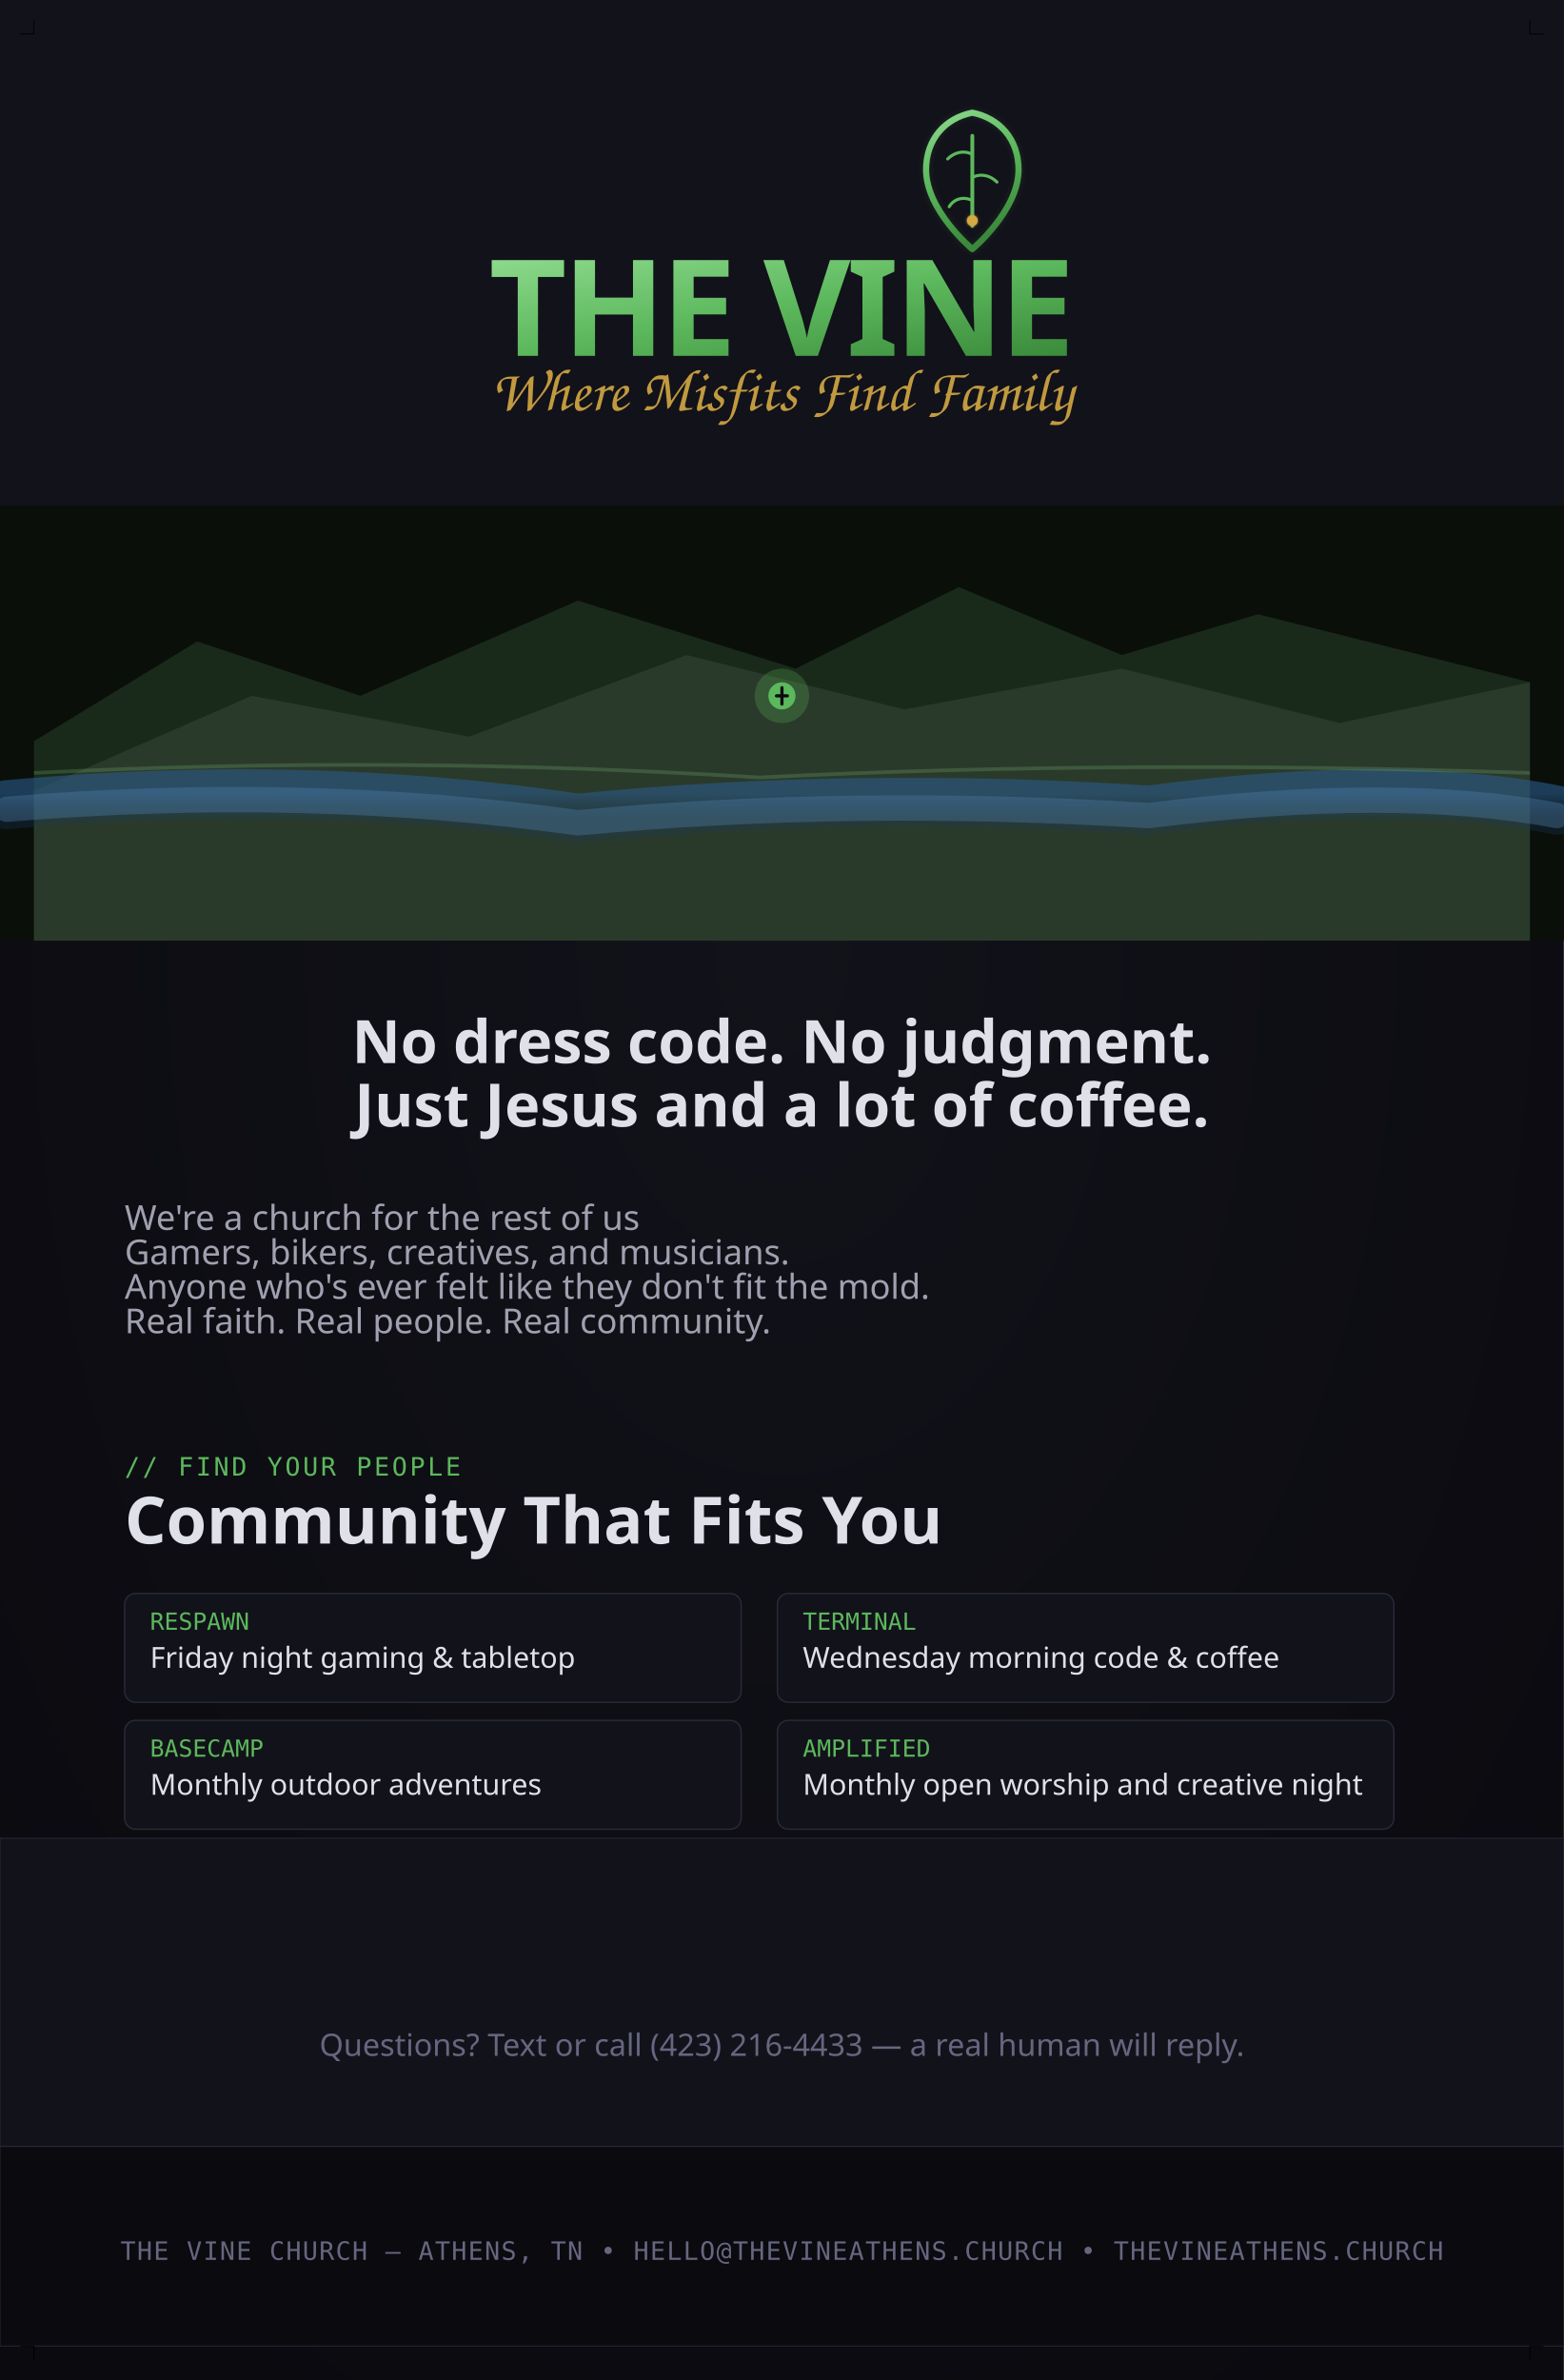
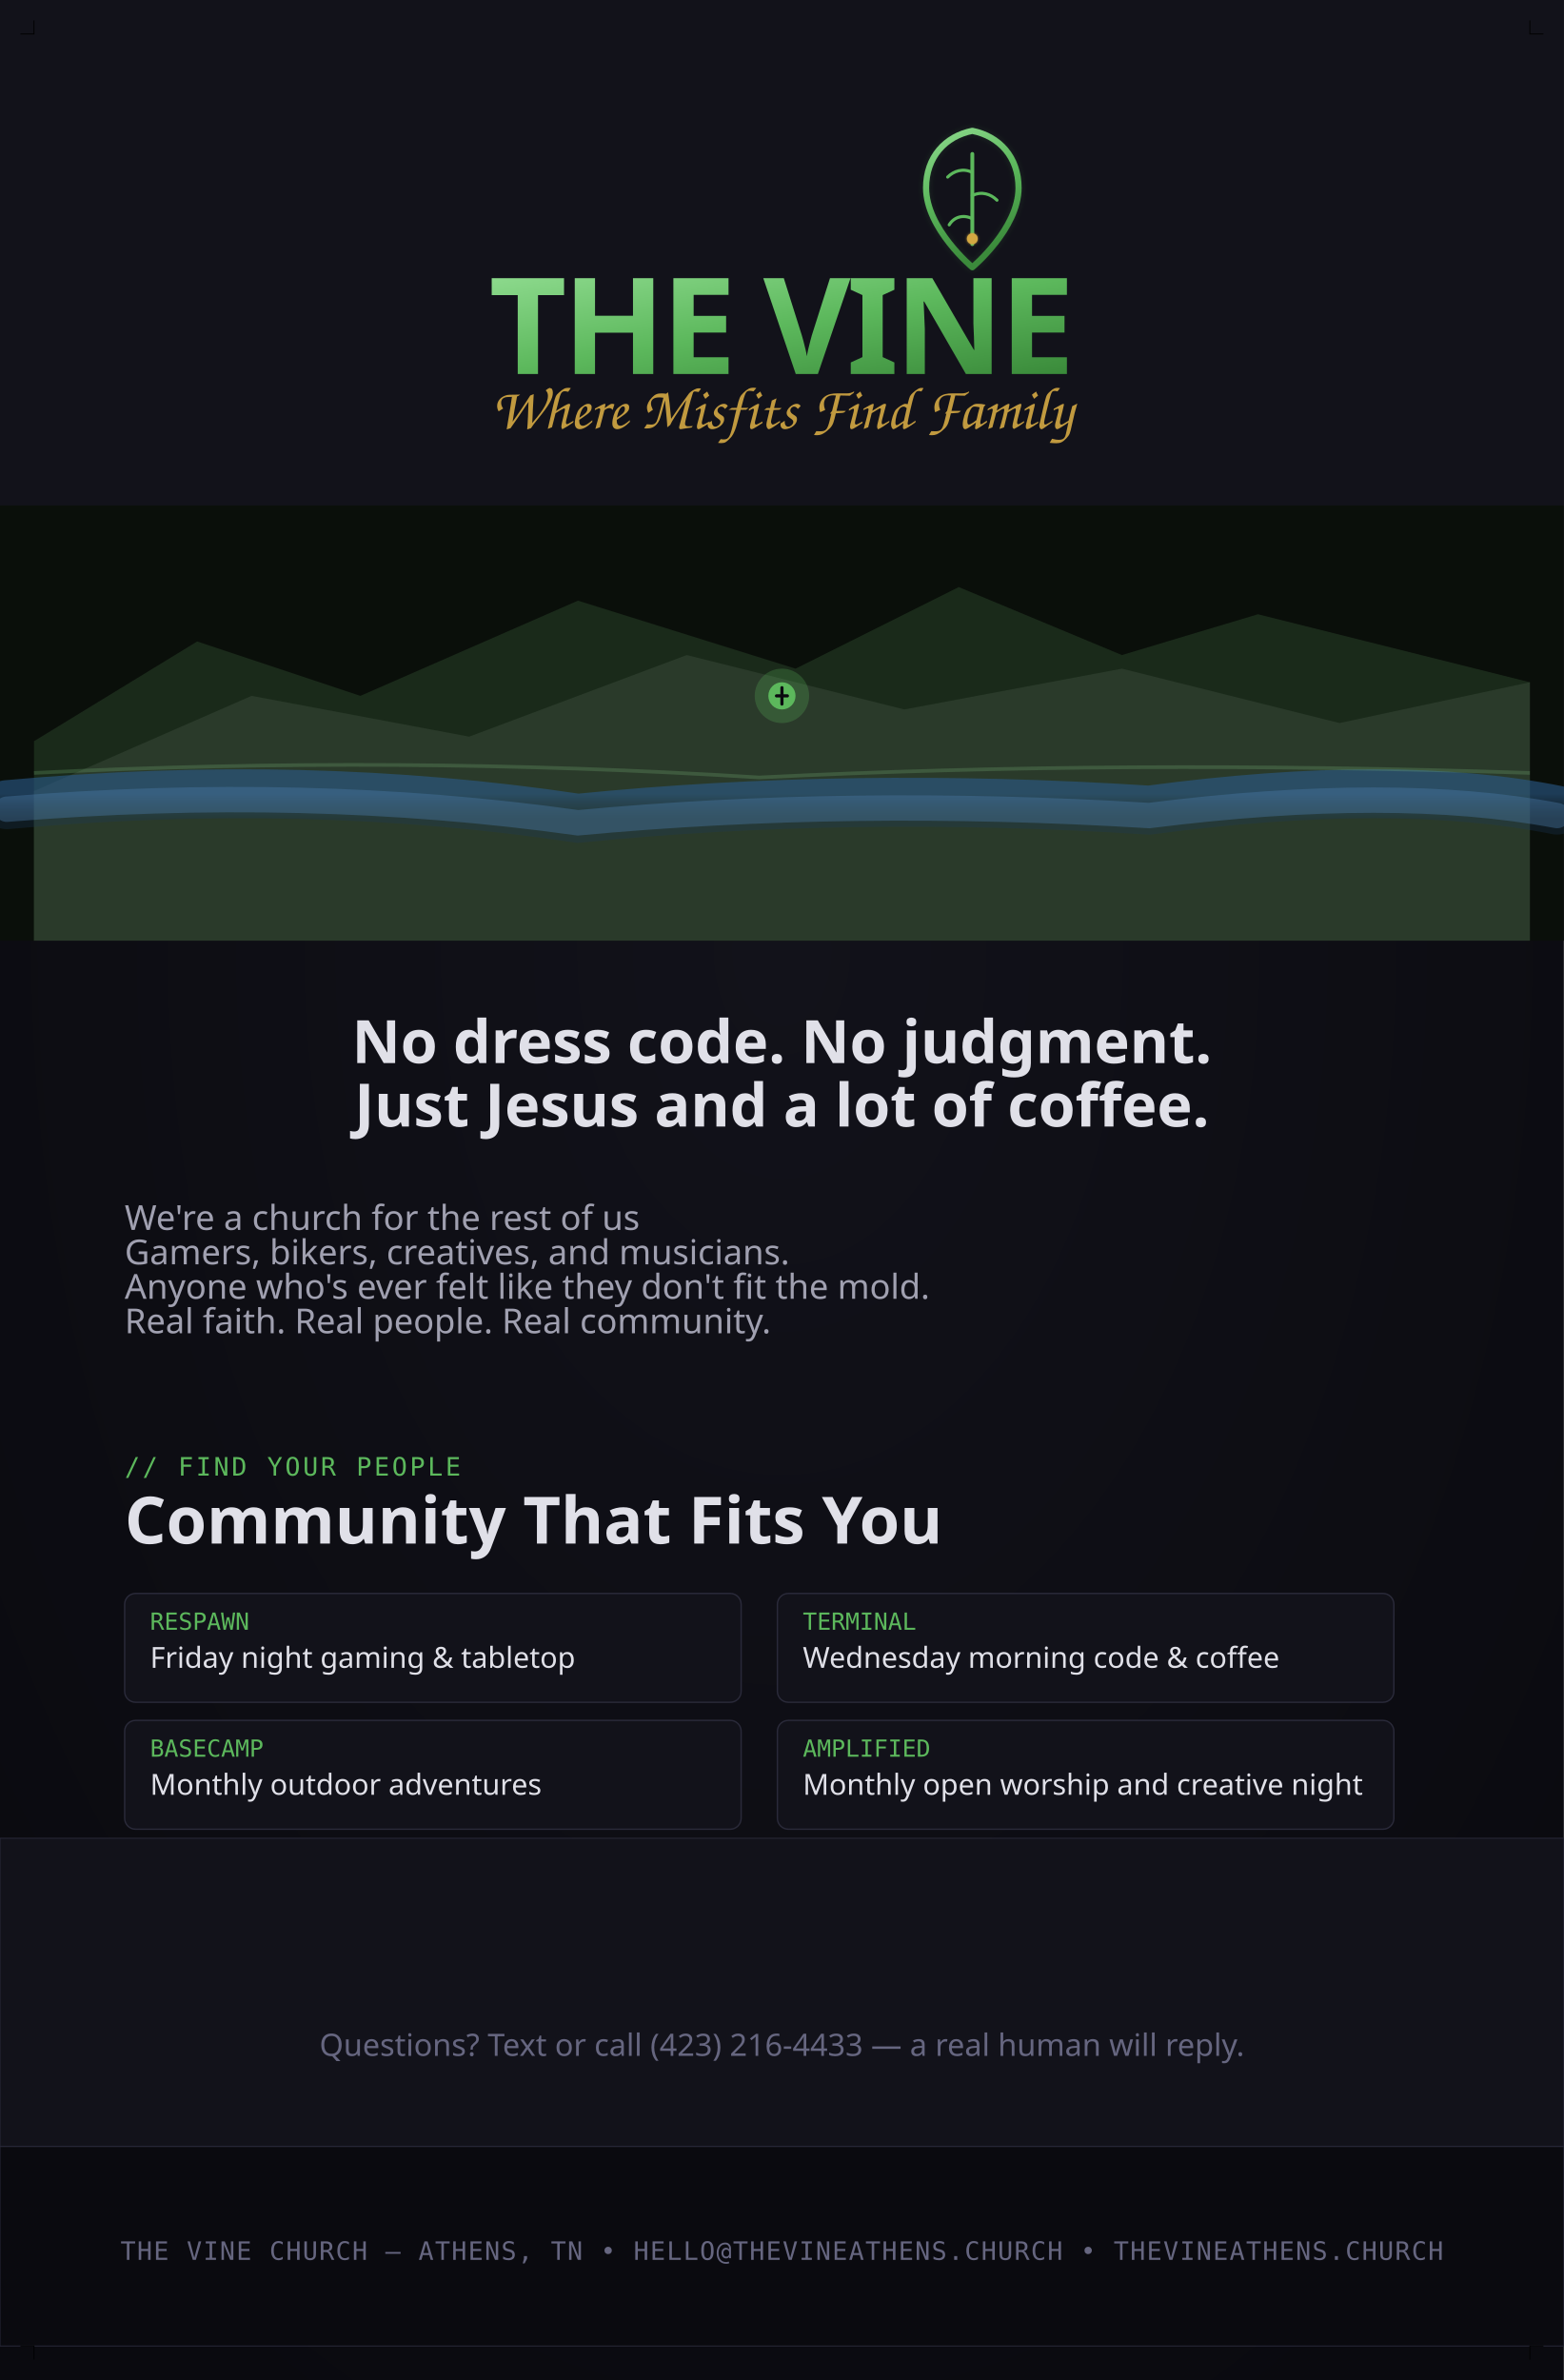
<svg xmlns="http://www.w3.org/2000/svg" viewBox="-37.5 -37.5 1725 2625" width="1725" height="2625">
  <defs>
    <radialGradient id="flyer-bg" cx="50%" cy="40%" r="70%">
      <stop offset="0%" stop-color="#12121a" />
      <stop offset="100%" stop-color="#0a0a0f" />
    </radialGradient>
    <linearGradient id="leaf-grad" x1="0" y1="0" x2="0.3" y2="1">
      <stop offset="0%" stop-color="#8cd98c" />
      <stop offset="50%" stop-color="#5cb85c" />
      <stop offset="100%" stop-color="#3a8a3a" />
    </linearGradient>
    <linearGradient id="title-grad" x1="0" y1="0" x2="1" y2="1">
      <stop offset="0%" stop-color="#8cd98c" />
      <stop offset="50%" stop-color="#5cb85c" />
      <stop offset="100%" stop-color="#3a8a3a" />
    </linearGradient>
    <linearGradient id="river-grad" x1="0" y1="0" x2="0" y2="1">
      <stop offset="0%" stop-color="#2a5a8a" stop-opacity="0.6" />
      <stop offset="100%" stop-color="#1a3a5a" stop-opacity="0.3" />
    </linearGradient>
    <filter id="amber-glow" x="-50%" y="-50%" width="200%" height="200%">
      <feGaussianBlur in="SourceGraphic" stdDeviation="2" result="blur" />
      <feMerge>
        <feMergeNode in="blur" />
        <feMergeNode in="SourceGraphic" />
      </feMerge>
    </filter>
    <filter id="leaf-glow" x="-20%" y="-20%" width="140%" height="140%">
      <feGaussianBlur in="SourceAlpha" stdDeviation="4" result="blur" />
      <feFlood flood-color="#5cb85c" flood-opacity="0.15" />
      <feComposite in2="blur" operator="in" result="glow" />
      <feMerge>
        <feMergeNode in="glow" />
        <feMergeNode in="SourceGraphic" />
      </feMerge>
    </filter>
  </defs>
  <rect x="-37.5" y="-37.5" width="1725" height="2625" fill="url(#flyer-bg)" />
  <g transform="translate(0, 0)">
    <rect x="-37.5" y="-37.5" width="1725" height="557.5" fill="#12121a" />
-     <g transform="translate(950, 80) scale(0.85)">
+     <g transform="translate(950, 100) scale(0.85)">
      <path d="M100 185 C100 185 40 135 40 82 C40 42 65 15 100 8 C135 15 160 42 160 82 C160 135 100 185 100 185Z" fill="none" stroke="url(#leaf-grad)" stroke-width="8" stroke-linejoin="round" filter="url(#leaf-glow)" />
      <line x1="100" y1="38" x2="100" y2="155" stroke="#5cb85c" stroke-width="5" stroke-linecap="round" />
      <path d="M100 62 C88 56 76 60 68 68" fill="none" stroke="#5cb85c" stroke-width="4" stroke-linecap="round" />
      <path d="M100 92 C112 86 124 90 132 98" fill="none" stroke="#5cb85c" stroke-width="4" stroke-linecap="round" />
      <path d="M100 122 C88 116 76 120 70 130" fill="none" stroke="#5cb85c" stroke-width="4" stroke-linecap="round" />
      <circle cx="100" cy="148" r="7" fill="#d4a843" filter="url(#amber-glow)" />
    </g>
-     <text x="825" y="355" text-anchor="middle" font-family="'Space Grotesk', sans-serif" font-size="148" font-weight="700" fill="url(#title-grad)" letter-spacing="-0.03em">THE VINE</text>
-     <text x="825" y="415" text-anchor="middle" font-family="'Caveat', cursive" font-size="66" font-weight="400" fill="#d4a843" opacity="0.9">Where Misfits Find Family</text>
+     <text x="825" y="375" text-anchor="middle" font-family="'Space Grotesk', sans-serif" font-size="148" font-weight="700" fill="url(#title-grad)" letter-spacing="-0.03em">THE VINE</text>
+     <text x="825" y="435" text-anchor="middle" font-family="'Caveat', cursive" font-size="66" font-weight="400" fill="#d4a843" opacity="0.9">Where Misfits Find Family</text>
  </g>
  <g transform="translate(0, 520)">
    <rect x="-37.5" width="1725" height="480" fill="#0a0f0a" />
    <path d="M0,260 L180,150 L360,210 L600,105 L840,180 L1020,90 L1200,165 L1350,120 L1650,195 L1650,480 L0,480 Z" fill="#1a2a1a" />
    <path d="M0,315 L240,210 L480,255 L720,165 L960,225 L1200,180 L1440,240 L1650,195 L1650,480 L0,480 Z" fill="#2a3a2a" />
    <path d="M-30,330 Q300,300 600,345 Q900,315 1230,336 Q1500,300 1680,336" fill="none" stroke="url(#river-grad)" stroke-width="54" stroke-linecap="round" />
    <path d="M-30,335 Q300,308 600,350 Q900,322 1230,342 Q1500,308 1680,342" fill="none" stroke="#4a7aa8" stroke-width="28" stroke-linecap="round" opacity="0.4" />
    <g transform="translate(825, 210)">
      <circle r="30" fill="#5cb85c" opacity="0.25" />
      <circle r="15" fill="#5cb85c" />
      <path d="M0,-9 L0,9" stroke="#0a0a0f" stroke-width="3.5" stroke-linecap="round" />
      <path d="M-6,0 L6,0" stroke="#0a0a0f" stroke-width="3.5" stroke-linecap="round" />
    </g>
    <path d="M0,295 Q400,275 800,300 Q1200,280 1650,295" fill="none" stroke="#8cd98c" stroke-width="4" stroke-opacity="0.2" />
  </g>
  <g transform="translate(0, 1000)">
    <text x="825" y="135" text-anchor="middle" font-family="'Space Grotesk', sans-serif" font-size="66" font-weight="600" fill="#e0e0e8">No dress code. No judgment.</text>
    <text x="825" y="205" text-anchor="middle" font-family="'Space Grotesk', sans-serif" font-size="66" font-weight="600" fill="#e0e0e8">Just Jesus and a lot of coffee.</text>
    <text x="100" y="243" font-family="'Space Grotesk', sans-serif" font-size="38" fill="#a0a0b0" />
    <text x="100" y="281" font-family="'Space Grotesk', sans-serif" font-size="38" fill="#a0a0b0" />
    <text x="100" y="319" font-family="'Space Grotesk', sans-serif" font-size="38" fill="#a0a0b0">We're a church for the rest of us</text>
    <text x="100" y="357" font-family="'Space Grotesk', sans-serif" font-size="38" fill="#a0a0b0">Gamers, bikers, creatives, and musicians.</text>
    <text x="100" y="395" font-family="'Space Grotesk', sans-serif" font-size="38" fill="#a0a0b0">Anyone who's ever felt like they don't fit the mold.</text>
    <text x="100" y="433" font-family="'Space Grotesk', sans-serif" font-size="38" fill="#a0a0b0">Real faith. Real people. Real community.</text>
    <text x="100" y="590" font-family="'JetBrains Mono', monospace" font-size="28" fill="#5cb85c" letter-spacing="0.1em">// FIND YOUR PEOPLE</text>
    <text x="100" y="665" font-family="'Space Grotesk', sans-serif" font-size="72" font-weight="600" fill="#e0e0e8">Community That Fits You</text>
    <g transform="translate(100, 720)">
      <g>
        <rect x="0" y="0" width="680" height="120" rx="12" fill="#12121a" stroke="#2a2a3a" stroke-width="1.5" />
        <text x="28" y="40" font-family="'JetBrains Mono', monospace" font-size="26" fill="#5cb85c">RESPAWN</text>
        <text x="28" y="82" font-family="'Space Grotesk', sans-serif" font-size="32" fill="#e0e0e8">Friday night gaming &amp; tabletop</text>
      </g>
      <g transform="translate(720, 0)">
        <rect x="0" y="0" width="680" height="120" rx="12" fill="#12121a" stroke="#2a2a3a" stroke-width="1.5" />
        <text x="28" y="40" font-family="'JetBrains Mono', monospace" font-size="26" fill="#5cb85c">TERMINAL</text>
        <text x="28" y="82" font-family="'Space Grotesk', sans-serif" font-size="32" fill="#e0e0e8">Wednesday morning code &amp; coffee</text>
      </g>
      <g transform="translate(0, 140)">
        <rect x="0" y="0" width="680" height="120" rx="12" fill="#12121a" stroke="#2a2a3a" stroke-width="1.5" />
        <text x="28" y="40" font-family="'JetBrains Mono', monospace" font-size="26" fill="#5cb85c">BASECAMP</text>
        <text x="28" y="82" font-family="'Space Grotesk', sans-serif" font-size="32" fill="#e0e0e8">Monthly outdoor adventures</text>
      </g>
      <g transform="translate(720, 140)">
        <rect x="0" y="0" width="680" height="120" rx="12" fill="#12121a" stroke="#2a2a3a" stroke-width="1.5" />
        <text x="28" y="40" font-family="'JetBrains Mono', monospace" font-size="26" fill="#5cb85c">AMPLIFIED</text>
        <text x="28" y="82" font-family="'Space Grotesk', sans-serif" font-size="32" fill="#e0e0e8">Monthly open worship and creative night</text>
      </g>
      <g transform="translate(0, 280)">
        <rect x="0" y="0" width="680" height="120" rx="12" fill="#12121a" stroke="#2a2a3a" stroke-width="1.5" />
        <text x="28" y="40" font-family="'JetBrains Mono', monospace" font-size="26" fill="#5cb85c">BRANCHES</text>
        <text x="28" y="82" font-family="'Space Grotesk', sans-serif" font-size="32" fill="#e0e0e8">Weekly discipleship groups</text>
      </g>
      <g transform="translate(720, 280)">
        <rect x="0" y="0" width="680" height="120" rx="12" fill="#12121a" stroke="#2a2a3a" stroke-width="1.5" />
        <text x="28" y="40" font-family="'JetBrains Mono', monospace" font-size="26" fill="#5cb85c">AMPLIFIED</text>
        <text x="28" y="82" font-family="'Space Grotesk', sans-serif" font-size="32" fill="#e0e0e8">Thursday music &amp; worship</text>
      </g>
    </g>
  </g>
  <g transform="translate(0, 1990)">
    <rect x="-37.5" width="1725" height="340" fill="#12121a" stroke="#2a2a3a" stroke-width="1" />
    <text x="825" y="240" text-anchor="middle" font-family="'Space Grotesk', sans-serif" font-size="34" fill="#666680">Questions? Text or call (423) 216-4433 — a real human will reply.</text>
  </g>
  <g transform="translate(0, 2330)">
    <rect x="-37.5" width="1725" height="220" fill="#0a0a0f" stroke="#2a2a3a" stroke-width="1" />
    <text x="825" y="125" text-anchor="middle" font-family="'JetBrains Mono', monospace" font-size="28" fill="#666680" letter-spacing="0.05em">THE VINE CHURCH — ATHENS, TN • HELLO@THEVINEATHENS.CHURCH • THEVINEATHENS.CHURCH</text>
  </g>
  <g stroke="#000000" stroke-width="1" fill="none">
    <path d="M-15,0 L0,0 L0,-15" />
    <path d="M1650,-15 L1650,0 L1665,0" />
    <path d="M-15,2550 L0,2550 L0,2565" />
    <path d="M1650,2565 L1650,2550 L1665,2550" />
  </g>
</svg>
